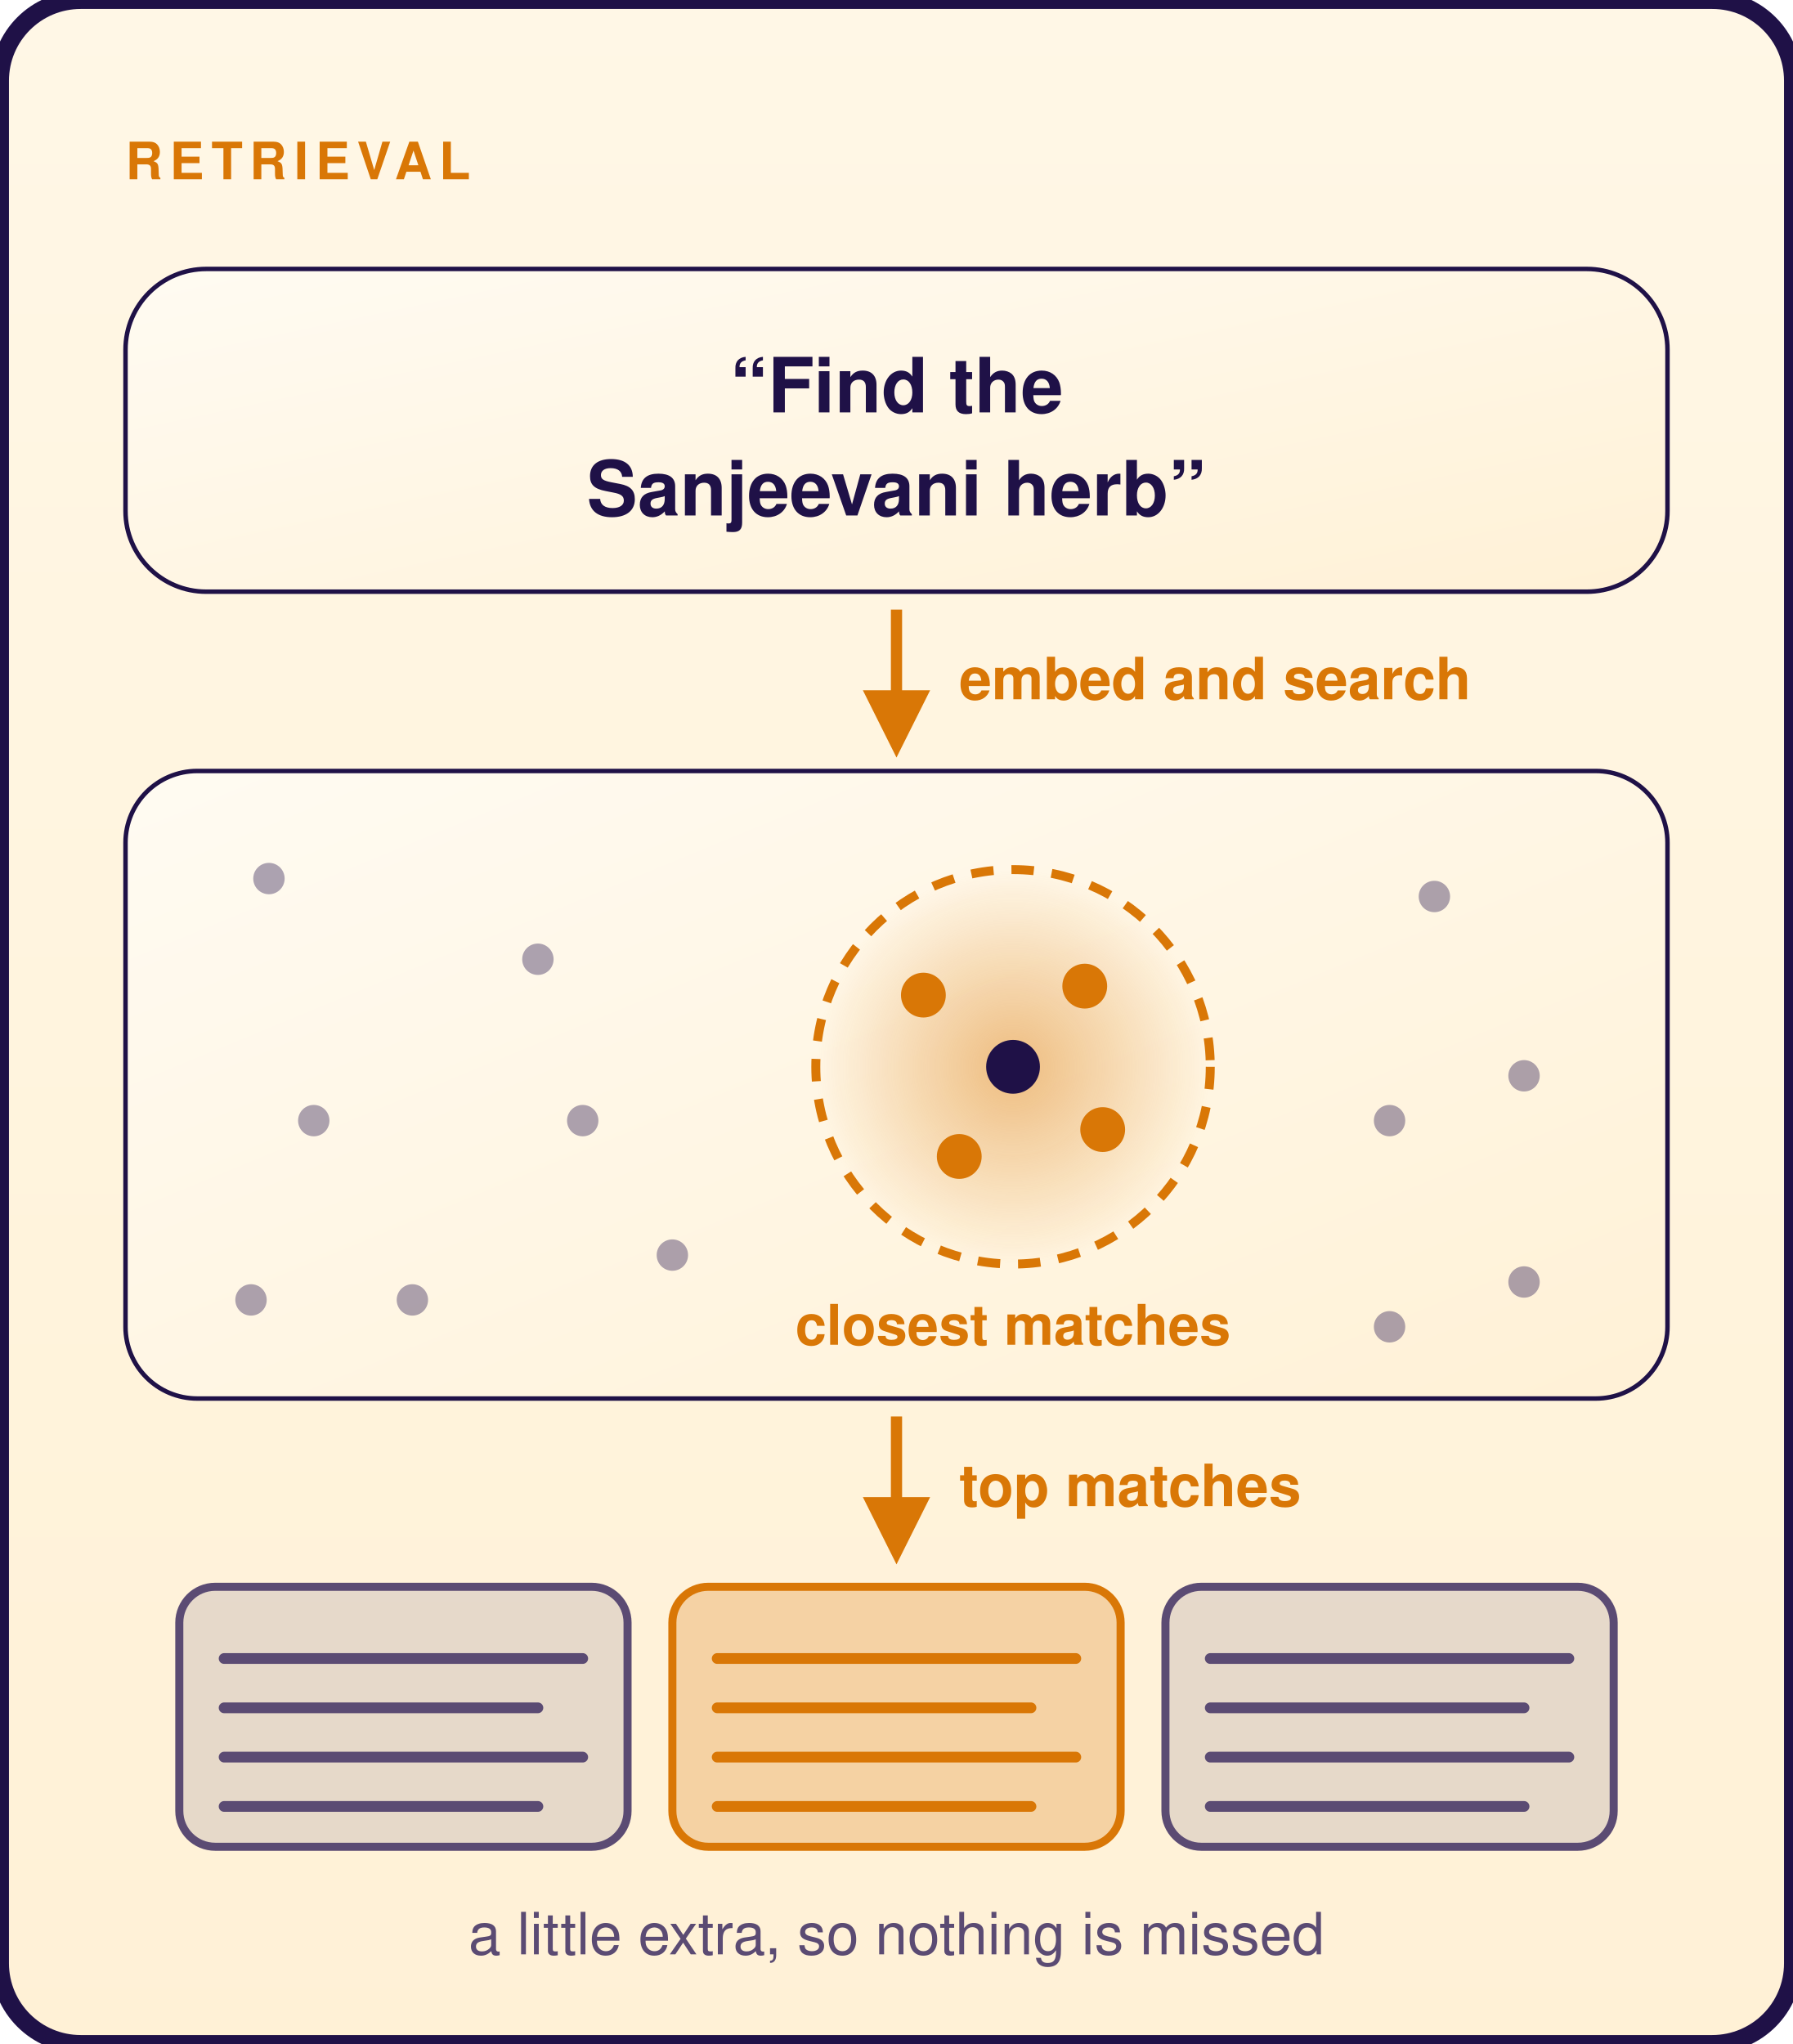
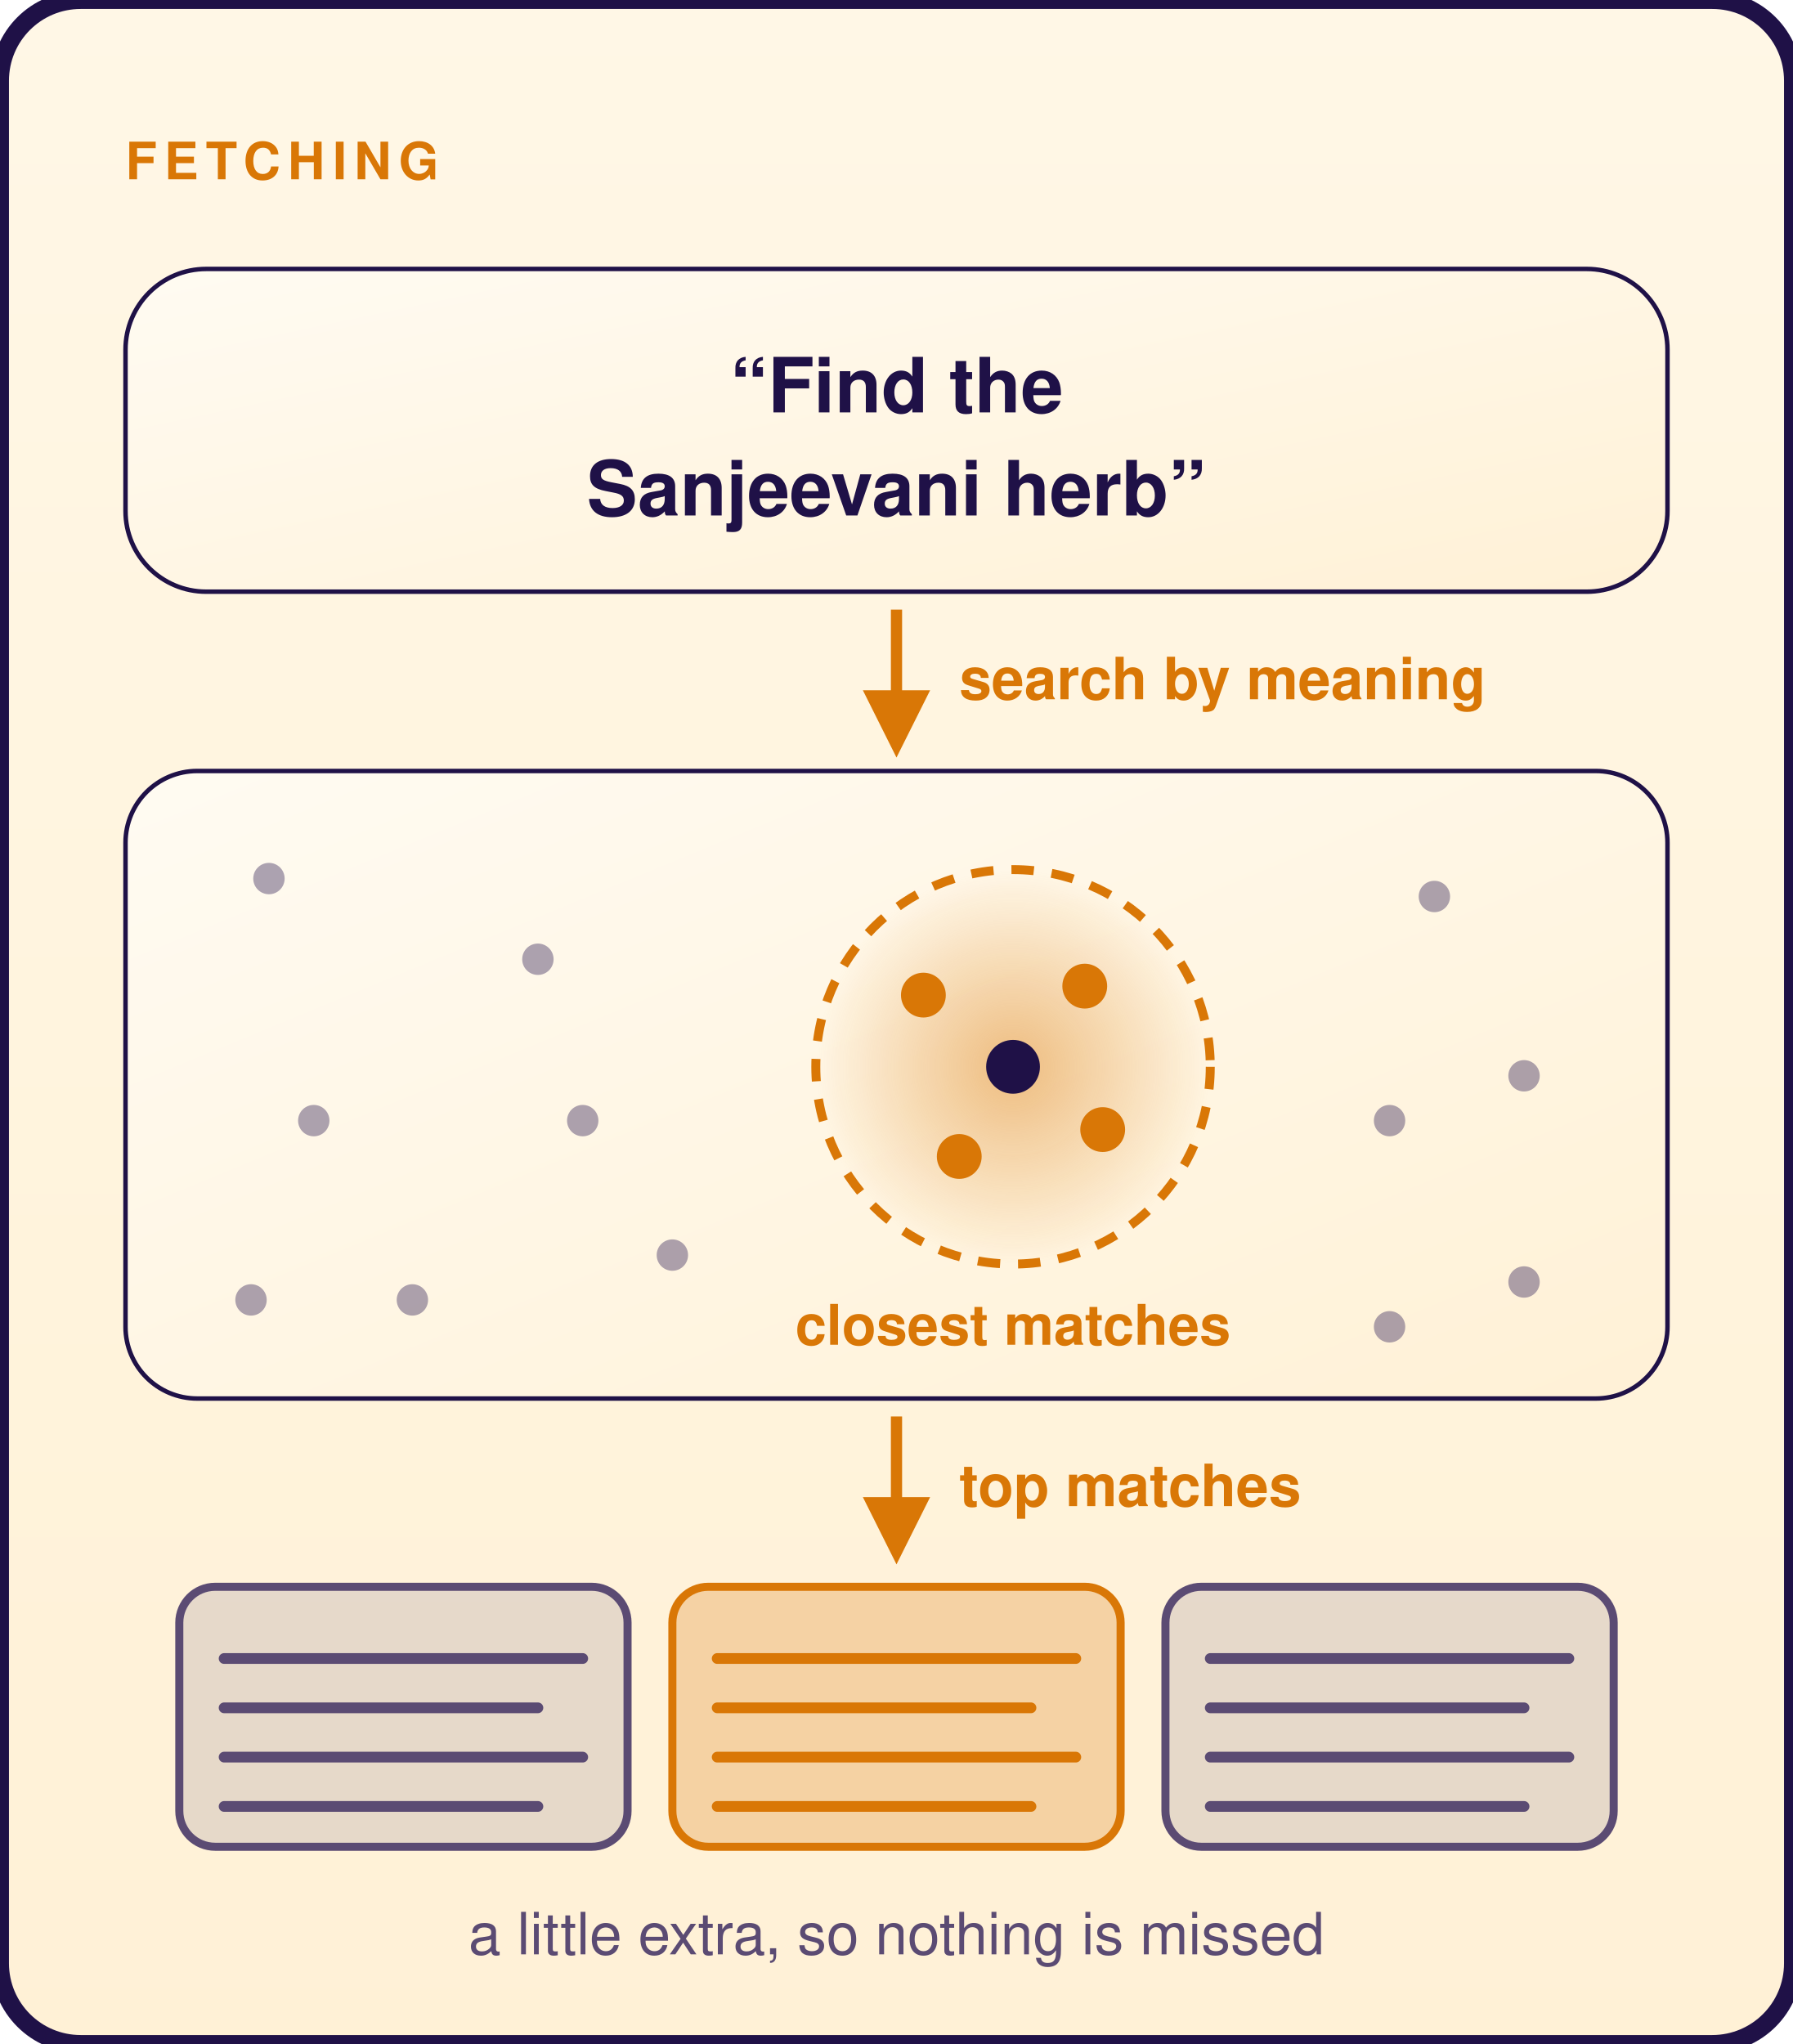
<svg xmlns="http://www.w3.org/2000/svg" viewBox="0 0 400 456" font-family="Segoe UI, Helvetica, Arial, sans-serif">
  <defs>
    <linearGradient id="bg" x1="0" y1="0" x2="0" y2="1">
      <stop offset="0" stop-color="#FFF7E6" />
      <stop offset="1" stop-color="#FFF1D6" />
    </linearGradient>
    <radialGradient id="glowG" cx="0.5" cy="0.5" r="0.5">
      <stop offset="0" stop-color="#D97706" stop-opacity="0.45" />
      <stop offset="1" stop-color="#D97706" stop-opacity="0" />
    </radialGradient>
    <linearGradient id="tile" x1="0" y1="0" x2="1" y2="1">
      <stop offset="0" stop-color="#FFFBF2" />
      <stop offset="1" stop-color="#FFF1D6" />
    </linearGradient>
    <marker id="aG" viewBox="0 0 10 10" refX="8" refY="5" markerWidth="6" markerHeight="6" orient="auto">
      <path d="M0,0 L10,5 L0,10 z" fill="#D97706" />
    </marker>
  </defs>
  <rect width="400" height="456" rx="18" fill="url(#bg)" stroke="#1F1147" stroke-width="4" />
-   <text x="28" y="40" fill="#D97706" font-size="11.5" font-weight="800" letter-spacing="1.6">RETRIEVAL</text>
+   <text x="28" y="40" fill="#D97706" font-size="11.5" font-weight="800" letter-spacing="1.6">FETCHING</text>
  <rect x="28" y="60" width="344" height="72" rx="18" fill="url(#tile)" stroke="#1F1147" />
  <text x="200" y="92" text-anchor="middle" fill="#1F1147" font-size="17" font-weight="600">“Find the</text>
  <text x="200" y="115" text-anchor="middle" fill="#1F1147" font-size="17" font-weight="600">Sanjeevani herb”</text>
  <line x1="200" y1="136" x2="200" y2="166" stroke="#D97706" stroke-width="2.5" marker-end="url(#aG)" />
-   <text x="214" y="156" fill="#D97706" font-size="13" font-weight="700">embed and search</text>
+   <text x="214" y="156" fill="#D97706" font-size="13" font-weight="700">search by meaning</text>
  <rect x="28" y="172" width="344" height="140" rx="16" fill="url(#tile)" stroke="#1F1147" />
  <circle cx="60" cy="196" r="3.5" fill="#5B4B73" fill-opacity="0.5" />
  <circle cx="92" cy="290" r="3.5" fill="#5B4B73" fill-opacity="0.5" />
  <circle cx="120" cy="214" r="3.5" fill="#5B4B73" fill-opacity="0.5" />
  <circle cx="150" cy="280" r="3.5" fill="#5B4B73" fill-opacity="0.5" />
  <circle cx="320" cy="200" r="3.5" fill="#5B4B73" fill-opacity="0.5" />
  <circle cx="340" cy="286" r="3.5" fill="#5B4B73" fill-opacity="0.5" />
  <circle cx="310" cy="296" r="3.5" fill="#5B4B73" fill-opacity="0.5" />
  <circle cx="70" cy="250" r="3.5" fill="#5B4B73" fill-opacity="0.5" />
  <circle cx="340" cy="240" r="3.5" fill="#5B4B73" fill-opacity="0.5" />
  <circle cx="130" cy="250" r="3.5" fill="#5B4B73" fill-opacity="0.5" />
  <circle cx="310" cy="250" r="3.5" fill="#5B4B73" fill-opacity="0.5" />
  <circle cx="56" cy="290" r="3.5" fill="#5B4B73" fill-opacity="0.5" />
  <circle cx="226" cy="238" r="44" fill="url(#glowG)" />
  <circle cx="226" cy="238" r="44" fill="none" stroke="#D97706" stroke-width="2" stroke-dasharray="5 4" />
  <circle cx="206" cy="222" r="5" fill="#D97706" fill-opacity="1" />
  <circle cx="242" cy="220" r="5" fill="#D97706" fill-opacity="1" />
  <circle cx="214" cy="258" r="5" fill="#D97706" fill-opacity="1" />
  <circle cx="246" cy="252" r="5" fill="#D97706" fill-opacity="1" />
  <circle cx="226" cy="238" r="6" fill="#1F1147" />
  <text x="226" y="300" text-anchor="middle" fill="#D97706" font-size="12.5" font-weight="700">closest matches</text>
  <line x1="200" y1="316" x2="200" y2="346" stroke="#D97706" stroke-width="2.5" marker-end="url(#aG)" />
  <text x="214" y="336" fill="#D97706" font-size="13" font-weight="700">top matches</text>
  <rect x="40" y="354" width="100" height="58" rx="8" fill="#5B4B73" fill-opacity="0.15" stroke="#5B4B73" stroke-width="1.8" />
  <line x1="50" y1="370" x2="130" y2="370" stroke="#5B4B73" stroke-width="2.4" stroke-linecap="round" />
  <line x1="50" y1="381" x2="120" y2="381" stroke="#5B4B73" stroke-width="2.4" stroke-linecap="round" />
  <line x1="50" y1="392" x2="130" y2="392" stroke="#5B4B73" stroke-width="2.4" stroke-linecap="round" />
  <line x1="50" y1="403" x2="120" y2="403" stroke="#5B4B73" stroke-width="2.4" stroke-linecap="round" />
  <rect x="150" y="354" width="100" height="58" rx="8" fill="#D97706" fill-opacity="0.25" stroke="#D97706" stroke-width="1.8" />
  <line x1="160" y1="370" x2="240" y2="370" stroke="#D97706" stroke-width="2.4" stroke-linecap="round" />
  <line x1="160" y1="381" x2="230" y2="381" stroke="#D97706" stroke-width="2.4" stroke-linecap="round" />
  <line x1="160" y1="392" x2="240" y2="392" stroke="#D97706" stroke-width="2.4" stroke-linecap="round" />
  <line x1="160" y1="403" x2="230" y2="403" stroke="#D97706" stroke-width="2.4" stroke-linecap="round" />
  <rect x="260" y="354" width="100" height="58" rx="8" fill="#5B4B73" fill-opacity="0.15" stroke="#5B4B73" stroke-width="1.8" />
  <line x1="270" y1="370" x2="350" y2="370" stroke="#5B4B73" stroke-width="2.4" stroke-linecap="round" />
  <line x1="270" y1="381" x2="340" y2="381" stroke="#5B4B73" stroke-width="2.4" stroke-linecap="round" />
  <line x1="270" y1="392" x2="350" y2="392" stroke="#5B4B73" stroke-width="2.4" stroke-linecap="round" />
  <line x1="270" y1="403" x2="340" y2="403" stroke="#5B4B73" stroke-width="2.4" stroke-linecap="round" />
  <text x="200" y="436" text-anchor="middle" fill="#5B4B73" font-size="13" font-weight="400">a little extra, so nothing is missed</text>
</svg>
